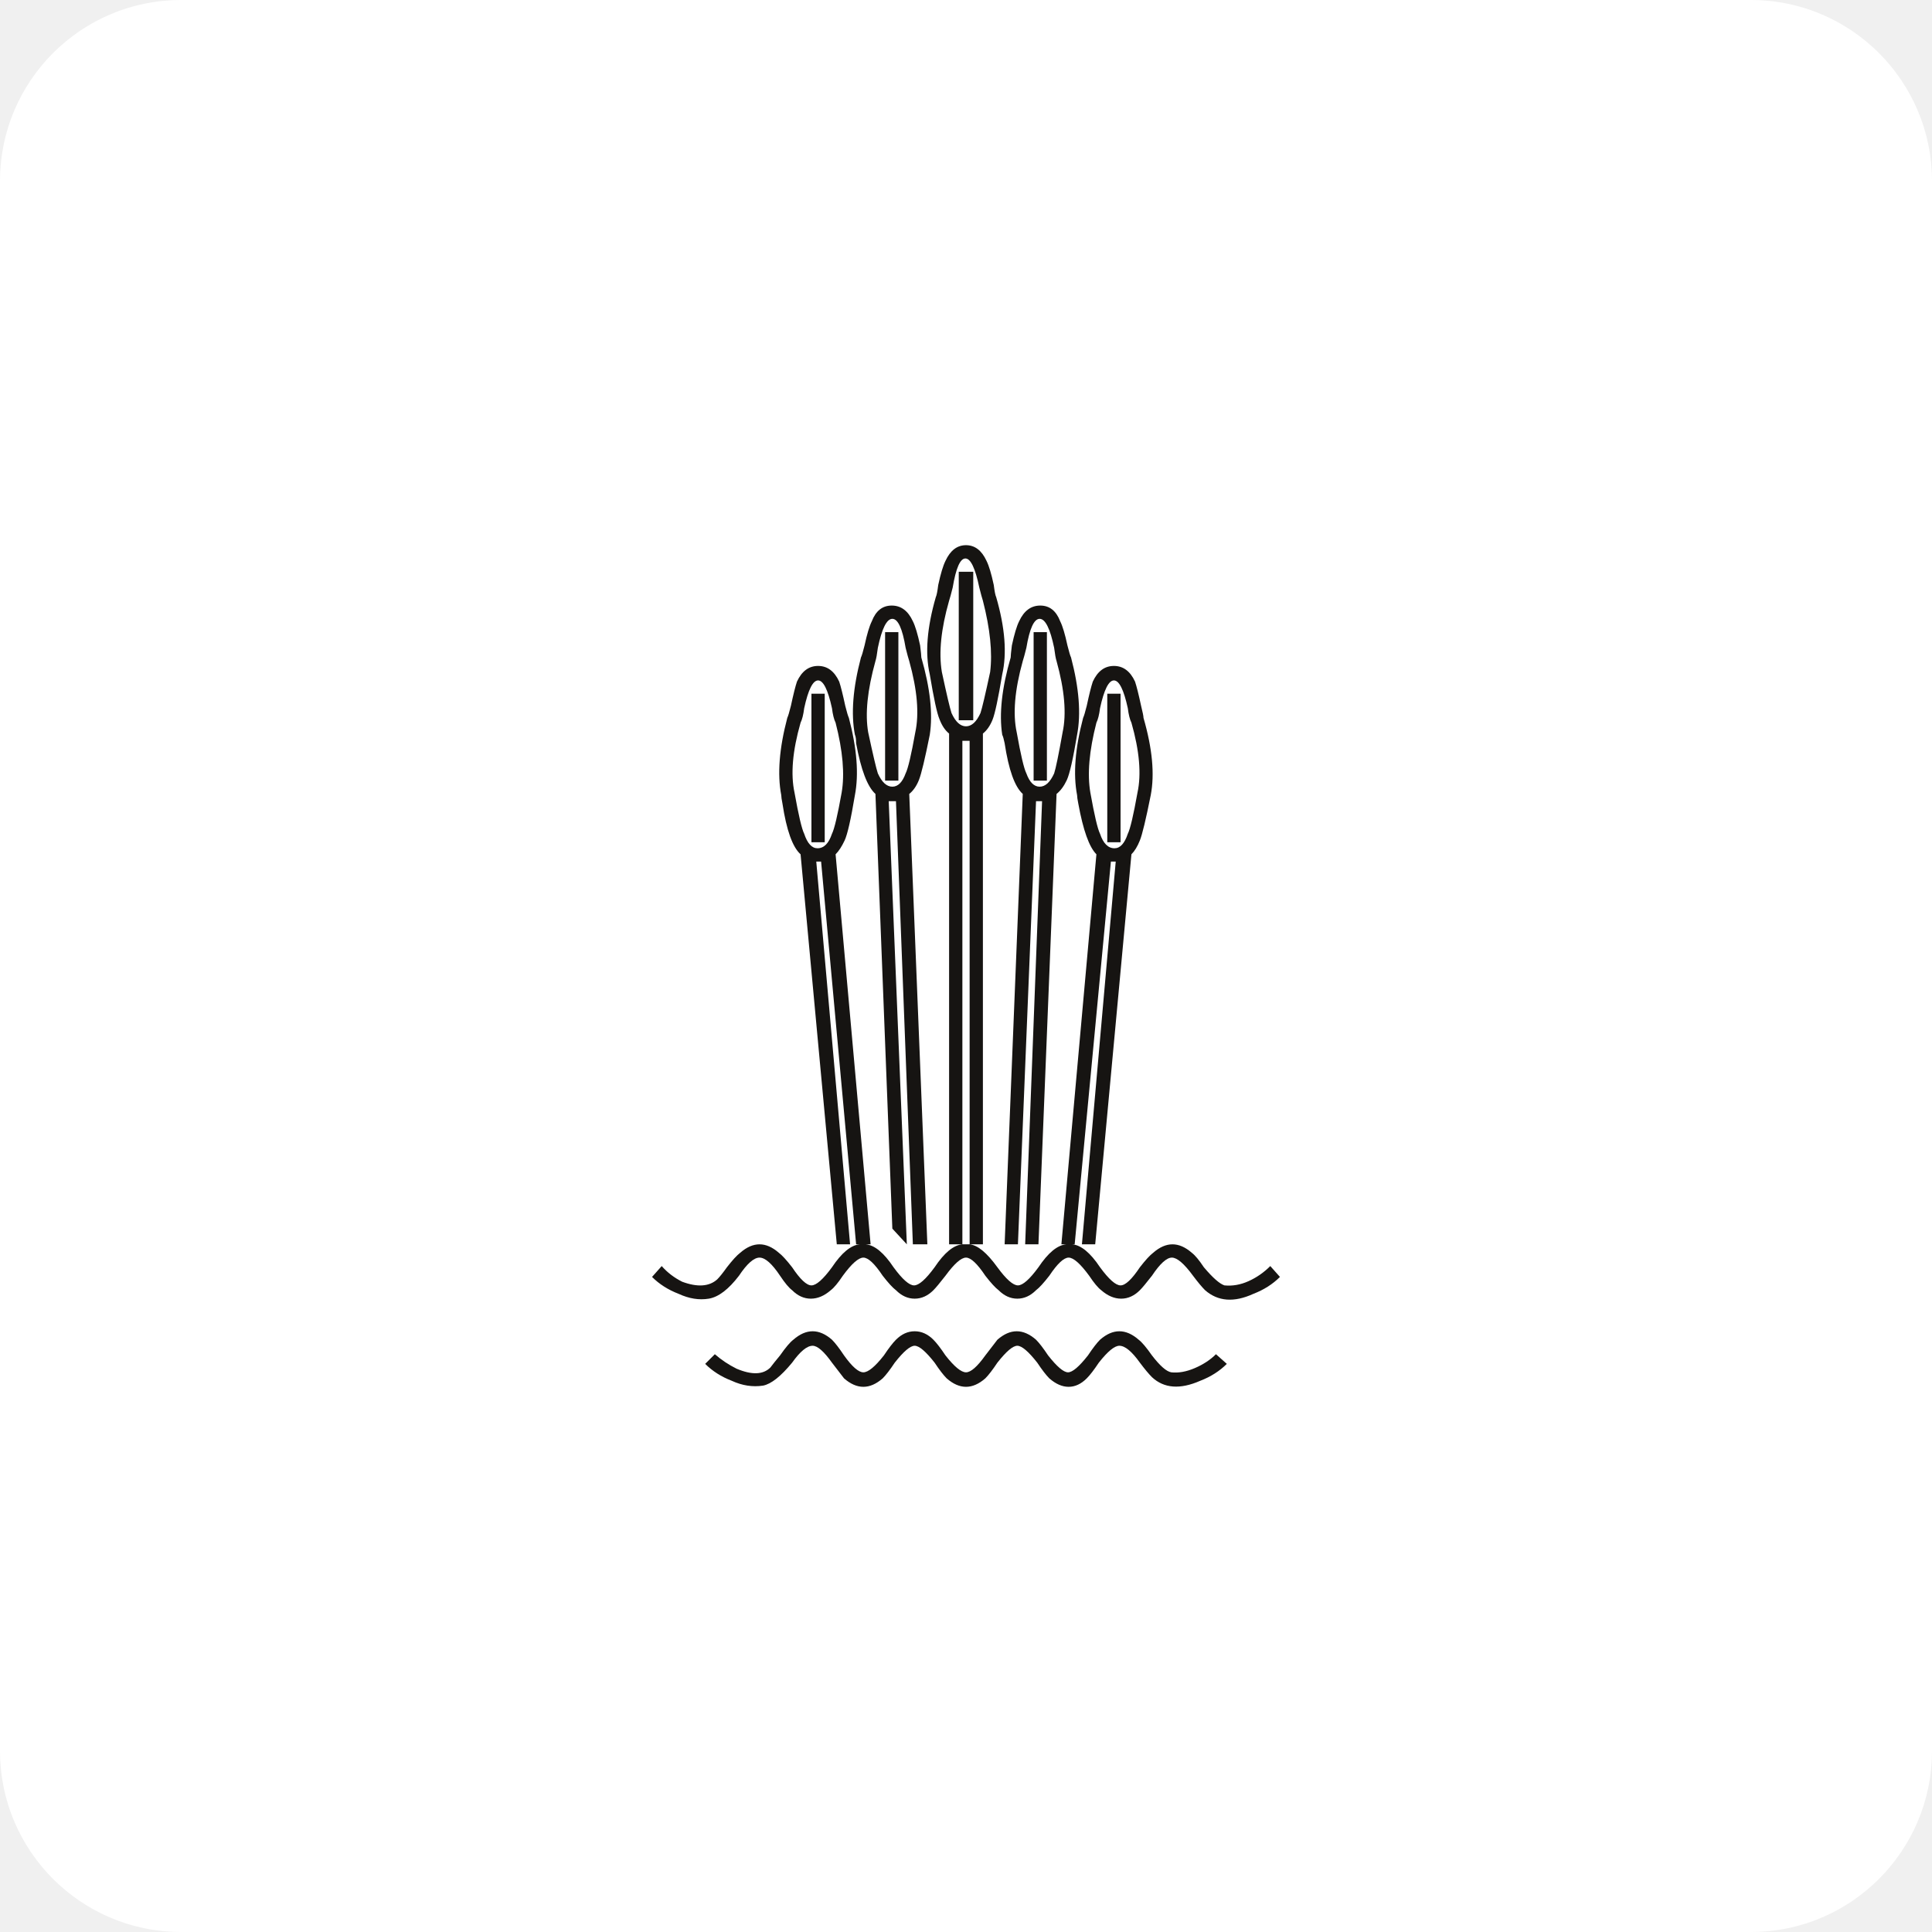
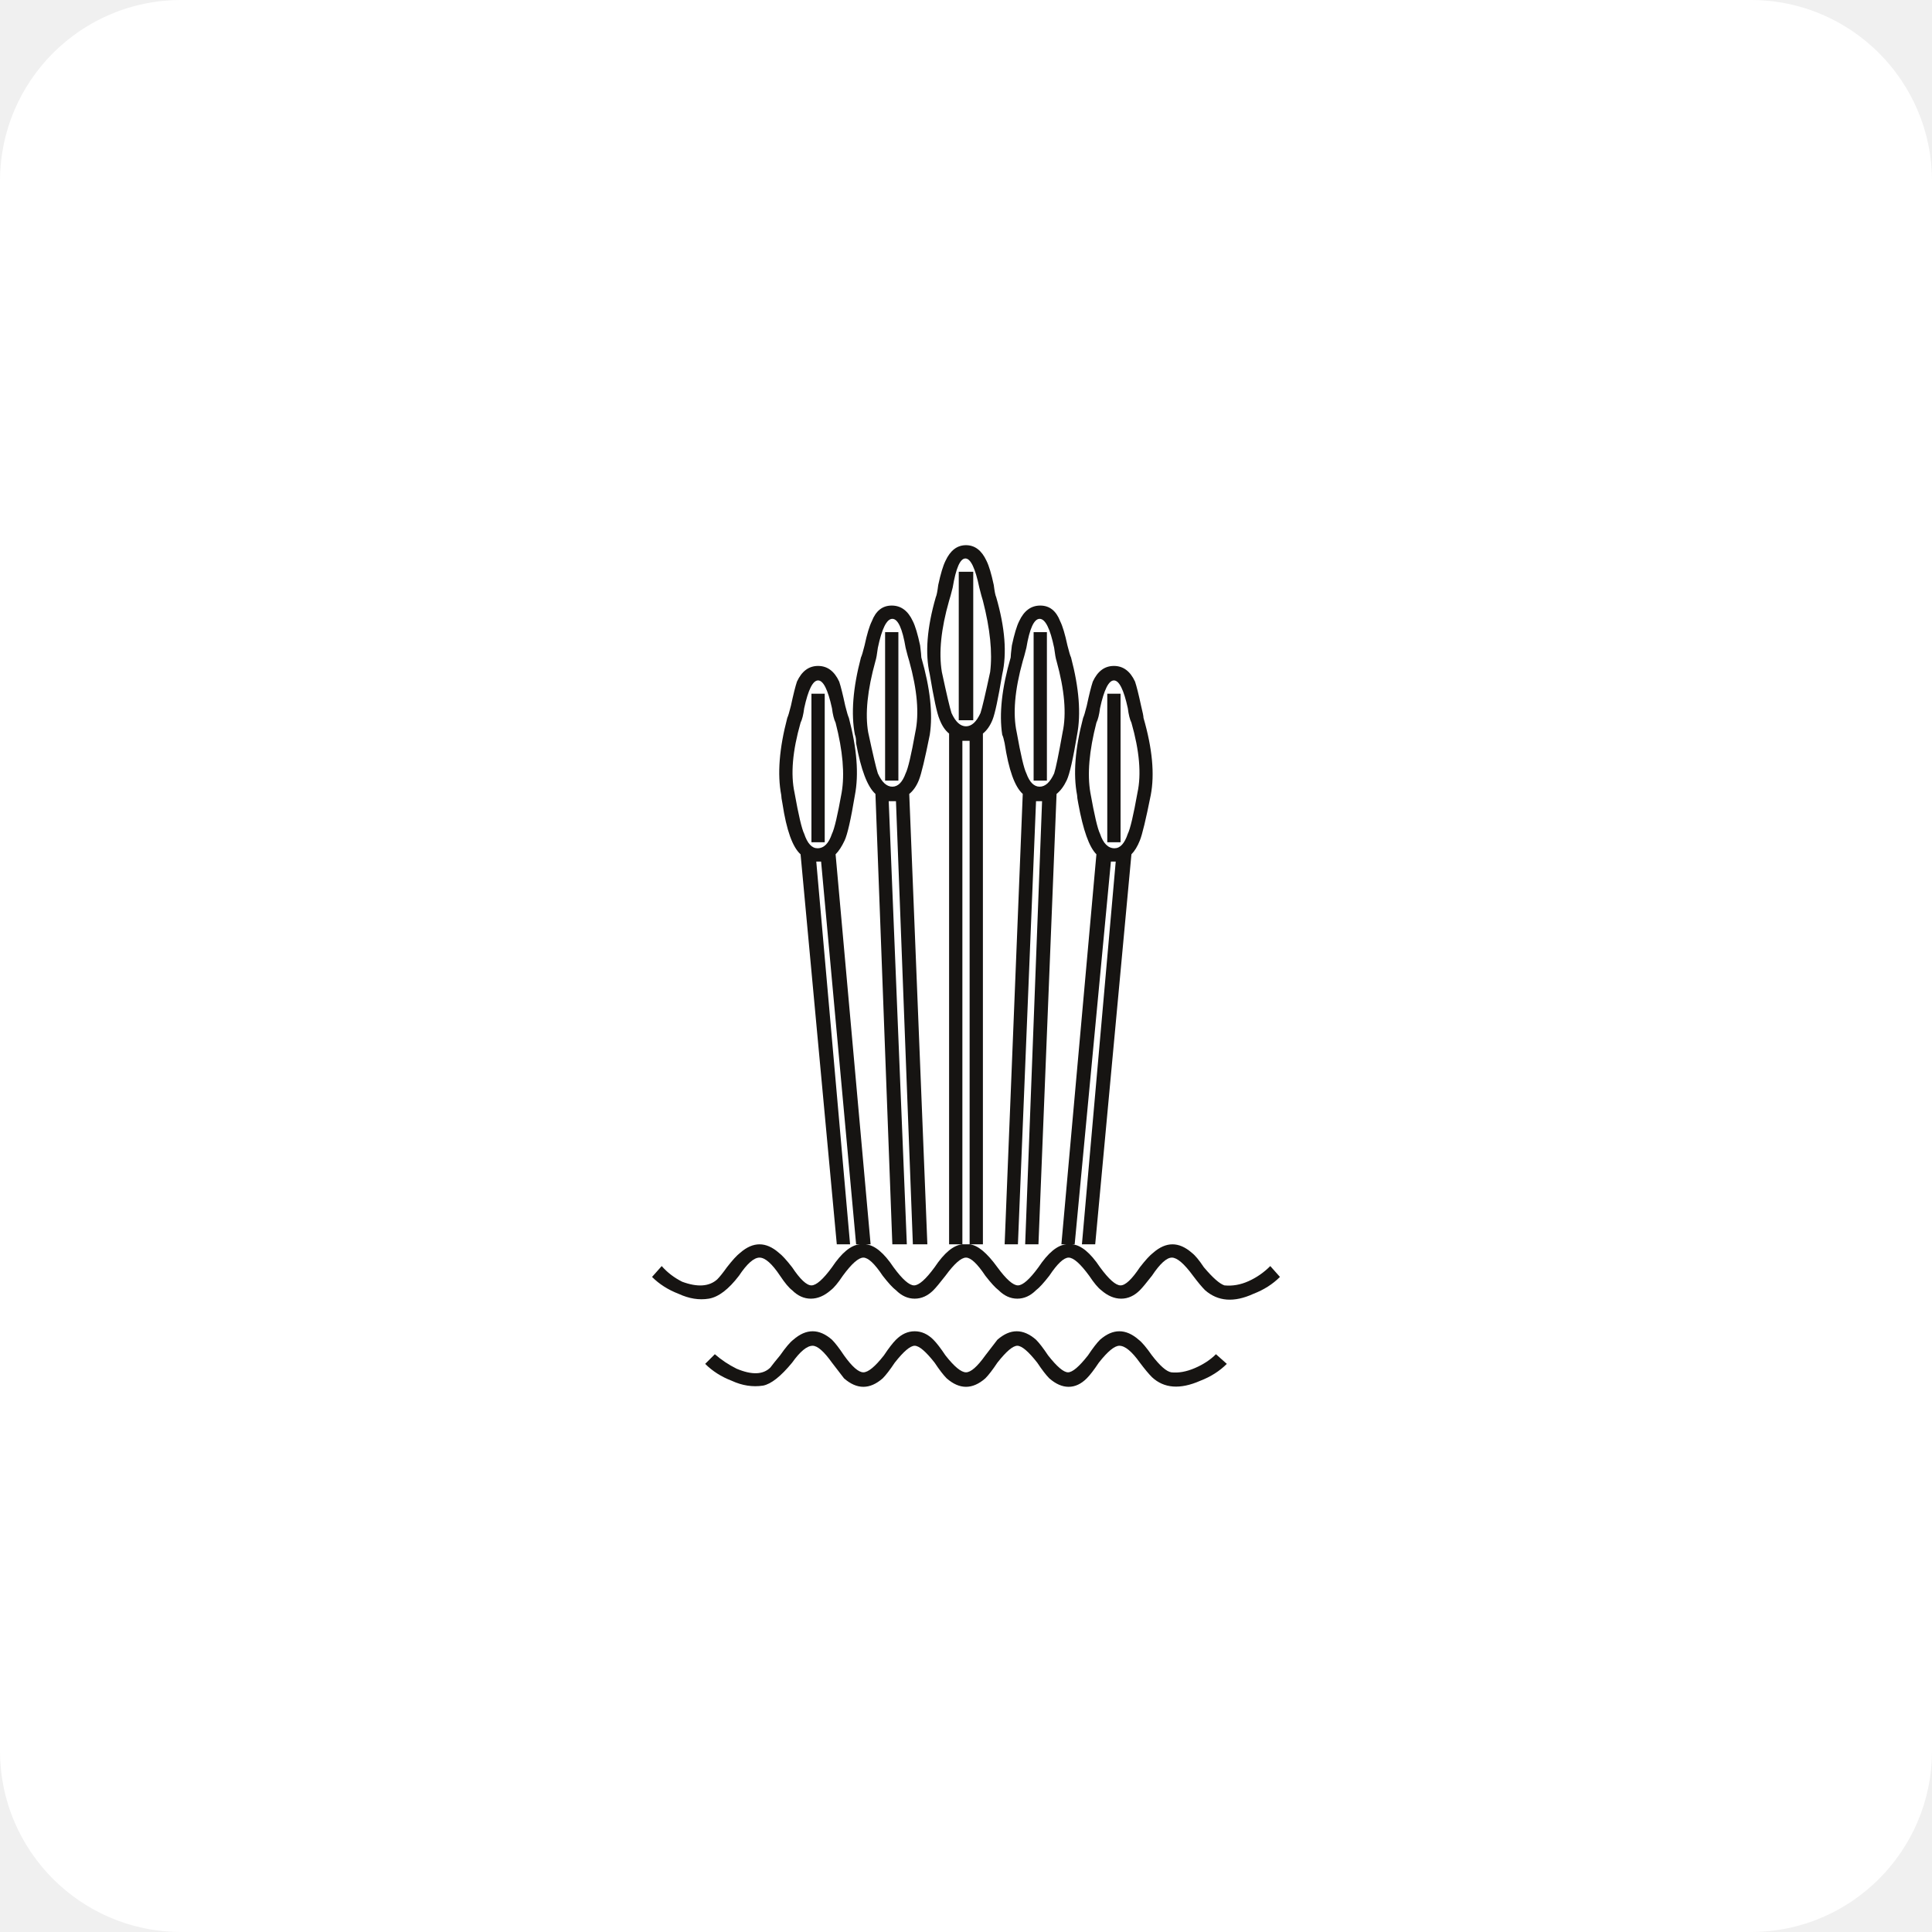
<svg xmlns="http://www.w3.org/2000/svg" width="64" height="64" viewBox="0 0 64 64" role="img" aria-label="U+1EB5E">
  <rect width="64" height="64" rx="6" fill="#ffffff" />
  <g fill="#161412">
-     <path transform="translate(20.36 47.50) scale(0.04 -0.04)" d="M269 592Q266 599 261 629Q255 655 266 693Q267 695 268 703Q271 717 274 723Q280 736 291.0 736.0Q302 736 308 723Q311 717 314 703Q315 695 316 693Q327 655 321 629Q316 599 313.0 591.5Q310 584 305 580V157H294Q304 156 317 138Q328 123 334.0 123.0Q340 123 351 138Q363 156 374 157H370L399 480Q390 489 384 522Q383 527 383 529Q378 555 388 593Q389 595 391 603Q394 617 396 623Q402 636 413.5 636.0Q425 636 431 623Q433 617 436 603Q438 595 438 593Q449 555 444 529Q438 499 435.0 491.5Q432 484 428 480L398 157H387L415 474H413Q411 474 411 474L381 157H379Q390 156 402 138Q413 123 419.0 123.0Q425 123 435 138Q442 147 446 150Q454 157 462.0 157.0Q470 157 478 150Q482 147 488 138Q499 125 505 123Q515 122 525.0 126.5Q535 131 543 139L551 130Q542 121 529 116Q505 105 489 119Q485 123 479 131Q468 146 461.5 146.0Q455 146 445 131Q438 122 435 119Q428 112 419.5 112.0Q411 112 403 119Q399 122 393 131Q382 146 376.0 146.0Q370 146 360 131Q353 122 349 119Q342 112 333.5 112.0Q325 112 318 119Q314 122 307 131Q297 146 291.0 146.0Q285 146 274 131Q267 122 264 119Q257 112 248.5 112.0Q240 112 233 119Q229 122 222 131Q212 146 206.0 146.0Q200 146 189 131Q183 122 179 119Q171 112 162.5 112.0Q154 112 147 119Q143 122 137 131Q127 146 120.0 146.0Q113 146 103 131Q90 114 78.0 112.0Q66 110 53 116Q40 121 31 130L39 139Q46 131 56 126Q75 119 85 128Q88 131 93 138Q100 147 104 150Q112 157 120.0 157.0Q128 157 136 150Q140 147 147 138Q157 123 163.0 123.0Q169 123 180 138Q192 156 203 157H200L171 474Q170 474 169 474H167L195 157H184L154 480Q144 489 139 522Q138 527 138 529Q133 555 143 593Q144 595 146 603Q149 617 151 623Q157 636 168.5 636.0Q180 636 186 623Q188 617 191 603Q193 595 194 593Q204 555 199 529Q194 499 190.5 491.5Q187 484 183 480L212 157H208Q219 156 231 138Q242 123 248.0 123.0Q254 123 265 138Q277 156 288 157H277V580Q272 584 269 592ZM338 530Q328 539 323 572Q322 577 321 579Q317 605 328 643Q328 645 329 653Q332 667 335 673Q341 686 352.5 686.0Q364 686 369 673Q372 667 375 653Q377 645 378 643Q388 605 383 579Q378 549 374.5 541.5Q371 534 366 530L351 157H340L354 524H352Q351 524 351 524H349L334 157H323ZM216 530Q206 539 200 572Q200 577 199 579Q194 605 204 643Q205 645 207 653Q210 667 213 673Q218 686 229.5 686.0Q241 686 247 673Q250 667 253 653Q254 645 254 643Q265 605 261 579Q255 549 252.0 541.5Q249 534 244 530L259 157H247L233 524H231Q230 524 230 524H227L242 157L230 170ZM83 66Q91 59 101 54Q120 46 129 55Q132 59 137 65Q144 75 148 78Q156 85 164.0 85.0Q172 85 180 78Q184 74 190 65Q200 51 206.0 51.0Q212 51 223 65Q229 74 233 78Q240 85 248.5 85.0Q257 85 264 78Q268 74 274 65Q285 51 291.0 51.0Q297 51 307 65Q314 74 317 78Q325 85 333.0 85.0Q341 85 349 78Q353 74 359 65Q370 51 375.5 51.0Q381 51 392 65Q398 74 402 78Q410 85 418.0 85.0Q426 85 434 78Q438 75 445 65Q455 52 461 51Q470 50 480.5 54.5Q491 59 498 66L507 58Q498 49 485 44Q460 33 445 47Q441 51 435 59Q425 73 418 73Q412 73 401 59Q395 50 391 46Q384 39 376.0 39.0Q368 39 360 46Q356 50 350 59Q339 73 333.5 73.0Q328 73 317 59Q311 50 307 46Q299 39 291.0 39.0Q283 39 275 46Q271 50 265 59Q254 73 248.5 73.0Q243 73 232 59Q226 50 222 46Q214 39 206.0 39.0Q198 39 190 46Q187 50 180 59Q170 73 164 73Q157 73 147 59Q133 42 123 40Q110 38 97 44Q84 49 75 58ZM414 485Q421 485 425 497Q428 503 433 531Q438 554 428 589Q426 593 425 601Q420 624 413.5 624.0Q407 624 402 601Q401 593 399 589Q390 554 394 531Q399 503 402 497Q406 485 414 485ZM352 536Q359 536 364 547Q366 553 371 581Q376 604 366 640Q365 643 364 651Q359 675 352.0 675.0Q345 675 341 651Q339 643 338 640Q328 604 333 581Q338 553 341 547Q345 536 352 536ZM291 586Q298 586 303 597Q305 603 311 631Q314 655 305 690Q304 693 302 701Q297 725 290.5 725.0Q284 725 280 701Q278 693 277 690Q267 655 271 631Q277 603 279 597Q284 586 291 586ZM168 485Q176 485 180 497Q183 503 188 531Q192 554 183 589Q181 593 180 601Q175 624 168.5 624.0Q162 624 157 601Q156 593 154 589Q144 554 149 531Q154 503 157 497Q161 485 168 485ZM230 536Q237 536 241 547Q244 553 249 581Q254 604 244 640Q243 643 241 651Q237 675 230.0 675.0Q223 675 218 651Q217 643 216 640Q206 604 210 581Q216 553 218 547Q223 536 230 536ZM288 157Q291 157 294 157V574H288ZM163 490V613H174V490ZM408 490V613H419V490ZM224 541V664H235V541ZM347 541V664H358V541ZM285 591V714H297V591Z" />
+     <path transform="translate(20.36 47.50) scale(0.04 -0.04)" d="M269 592Q266 599 261 629Q255 655 266 693Q267 695 268 703Q271 717 274 723Q280 736 291.0 736.0Q302 736 308 723Q311 717 314 703Q315 695 316 693Q327 655 321 629Q316 599 313.0 591.5Q310 584 305 580V157H294Q304 156 317 138Q328 123 334.0 123.0Q340 123 351 138Q363 156 374 157H370L399 480Q390 489 384 522Q383 527 383 529Q378 555 388 593Q389 595 391 603Q394 617 396 623Q402 636 413.5 636.0Q425 636 431 623Q433 617 436 603Q438 595 438 593Q449 555 444 529Q438 499 435.0 491.5Q432 484 428 480L398 157H387L415 474H413Q411 474 411 474L381 157H379Q390 156 402 138Q413 123 419.0 123.0Q425 123 435 138Q442 147 446 150Q454 157 462.0 157.0Q470 157 478 150Q482 147 488 138Q499 125 505 123Q515 122 525.0 126.5Q535 131 543 139L551 130Q542 121 529 116Q505 105 489 119Q485 123 479 131Q468 146 461.5 146.0Q455 146 445 131Q438 122 435 119Q428 112 419.5 112.0Q411 112 403 119Q399 122 393 131Q382 146 376.0 146.0Q370 146 360 131Q353 122 349 119Q342 112 333.5 112.0Q325 112 318 119Q314 122 307 131Q297 146 291.0 146.0Q285 146 274 131Q267 122 264 119Q257 112 248.5 112.0Q240 112 233 119Q229 122 222 131Q212 146 206.0 146.0Q200 146 189 131Q183 122 179 119Q171 112 162.5 112.0Q154 112 147 119Q143 122 137 131Q127 146 120.0 146.0Q113 146 103 131Q90 114 78.0 112.0Q66 110 53 116Q40 121 31 130L39 139Q46 131 56 126Q75 119 85 128Q88 131 93 138Q100 147 104 150Q112 157 120.0 157.0Q128 157 136 150Q140 147 147 138Q157 123 163.0 123.0Q169 123 180 138Q192 156 203 157H200L171 474Q170 474 169 474H167L195 157H184L154 480Q144 489 139 522Q138 527 138 529Q133 555 143 593Q144 595 146 603Q149 617 151 623Q157 636 168.5 636.0Q180 636 186 623Q188 617 191 603Q193 595 194 593Q204 555 199 529Q194 499 190.5 491.5Q187 484 183 480L212 157H208Q219 156 231 138Q242 123 248.0 123.0Q254 123 265 138Q277 156 288 157H277V580Q272 584 269 592ZM338 530Q328 539 323 572Q322 577 321 579Q317 605 328 643Q328 645 329 653Q332 667 335 673Q341 686 352.5 686.0Q364 686 369 673Q372 667 375 653Q377 645 378 643Q388 605 383 579Q378 549 374.5 541.5Q371 534 366 530L351 157H340L354 524H352Q351 524 351 524H349L334 157H323ZM216 530Q206 539 200 572Q200 577 199 579Q194 605 204 643Q205 645 207 653Q210 667 213 673Q218 686 229.5 686.0Q241 686 247 673Q250 667 253 653Q254 645 254 643Q265 605 261 579Q255 549 252.0 541.5Q249 534 244 530L259 157H247L233 524H231Q230 524 230 524H227L242 157H230ZM83 66Q91 59 101 54Q120 46 129 55Q132 59 137 65Q144 75 148 78Q156 85 164.0 85.0Q172 85 180 78Q184 74 190 65Q200 51 206.0 51.0Q212 51 223 65Q229 74 233 78Q240 85 248.5 85.0Q257 85 264 78Q268 74 274 65Q285 51 291.0 51.0Q297 51 307 65Q314 74 317 78Q325 85 333.0 85.0Q341 85 349 78Q353 74 359 65Q370 51 375.5 51.0Q381 51 392 65Q398 74 402 78Q410 85 418.0 85.0Q426 85 434 78Q438 75 445 65Q455 52 461 51Q470 50 480.5 54.5Q491 59 498 66L507 58Q498 49 485 44Q460 33 445 47Q441 51 435 59Q425 73 418 73Q412 73 401 59Q395 50 391 46Q384 39 376.0 39.0Q368 39 360 46Q356 50 350 59Q339 73 333.5 73.0Q328 73 317 59Q311 50 307 46Q299 39 291.0 39.0Q283 39 275 46Q271 50 265 59Q254 73 248.5 73.0Q243 73 232 59Q226 50 222 46Q214 39 206.0 39.0Q198 39 190 46Q187 50 180 59Q170 73 164 73Q157 73 147 59Q133 42 123 40Q110 38 97 44Q84 49 75 58ZM414 485Q421 485 425 497Q428 503 433 531Q438 554 428 589Q426 593 425 601Q420 624 413.5 624.0Q407 624 402 601Q401 593 399 589Q390 554 394 531Q399 503 402 497Q406 485 414 485ZM352 536Q359 536 364 547Q366 553 371 581Q376 604 366 640Q365 643 364 651Q359 675 352.0 675.0Q345 675 341 651Q339 643 338 640Q328 604 333 581Q338 553 341 547Q345 536 352 536ZM291 586Q298 586 303 597Q305 603 311 631Q314 655 305 690Q304 693 302 701Q297 725 290.5 725.0Q284 725 280 701Q278 693 277 690Q267 655 271 631Q277 603 279 597Q284 586 291 586ZM168 485Q176 485 180 497Q183 503 188 531Q192 554 183 589Q181 593 180 601Q175 624 168.5 624.0Q162 624 157 601Q156 593 154 589Q144 554 149 531Q154 503 157 497Q161 485 168 485ZM230 536Q237 536 241 547Q244 553 249 581Q254 604 244 640Q243 643 241 651Q237 675 230.0 675.0Q223 675 218 651Q217 643 216 640Q206 604 210 581Q216 553 218 547Q223 536 230 536ZM288 157Q291 157 294 157V574H288ZM163 490V613H174V490ZM408 490V613H419V490ZM224 541V664H235V541ZM347 541V664H358V541ZM285 591V714H297V591Z" />
  </g>
</svg>
